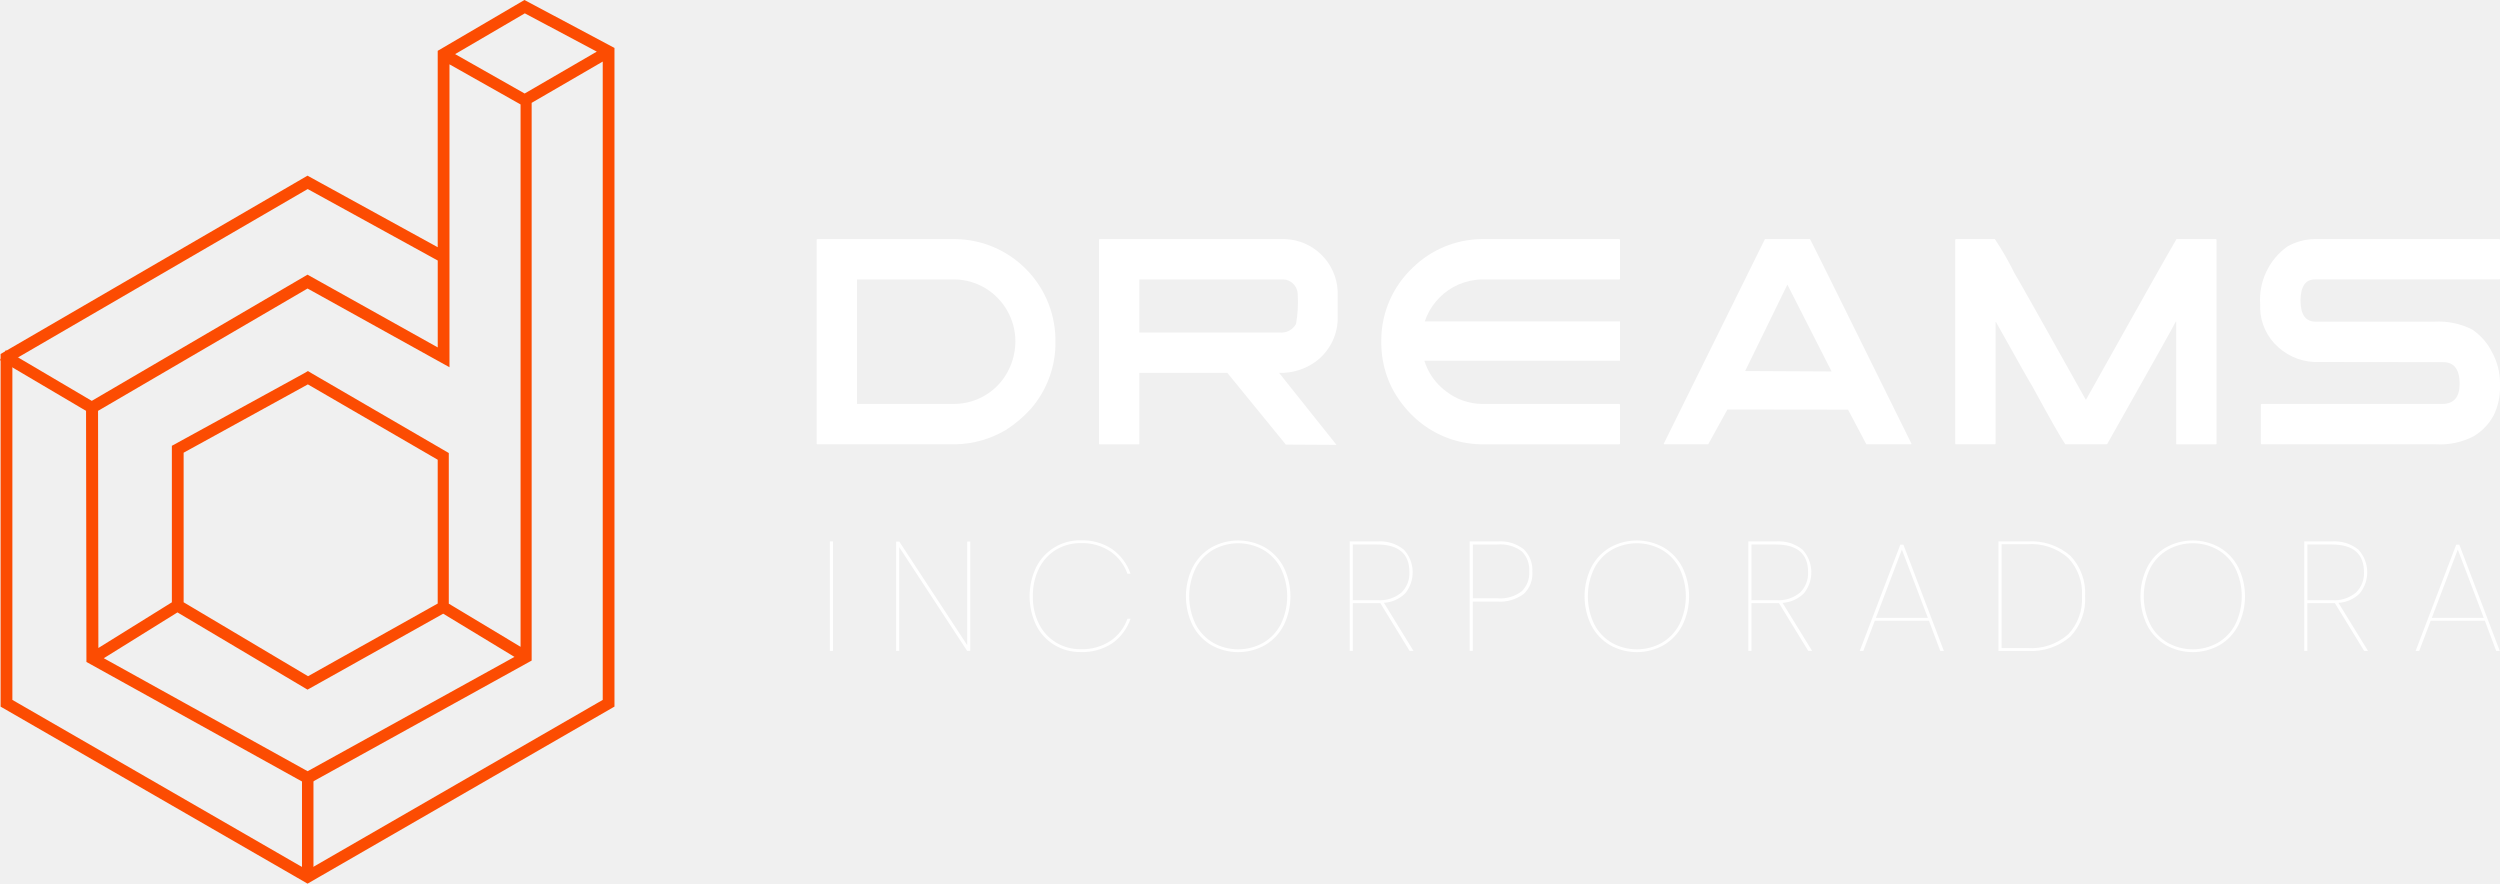
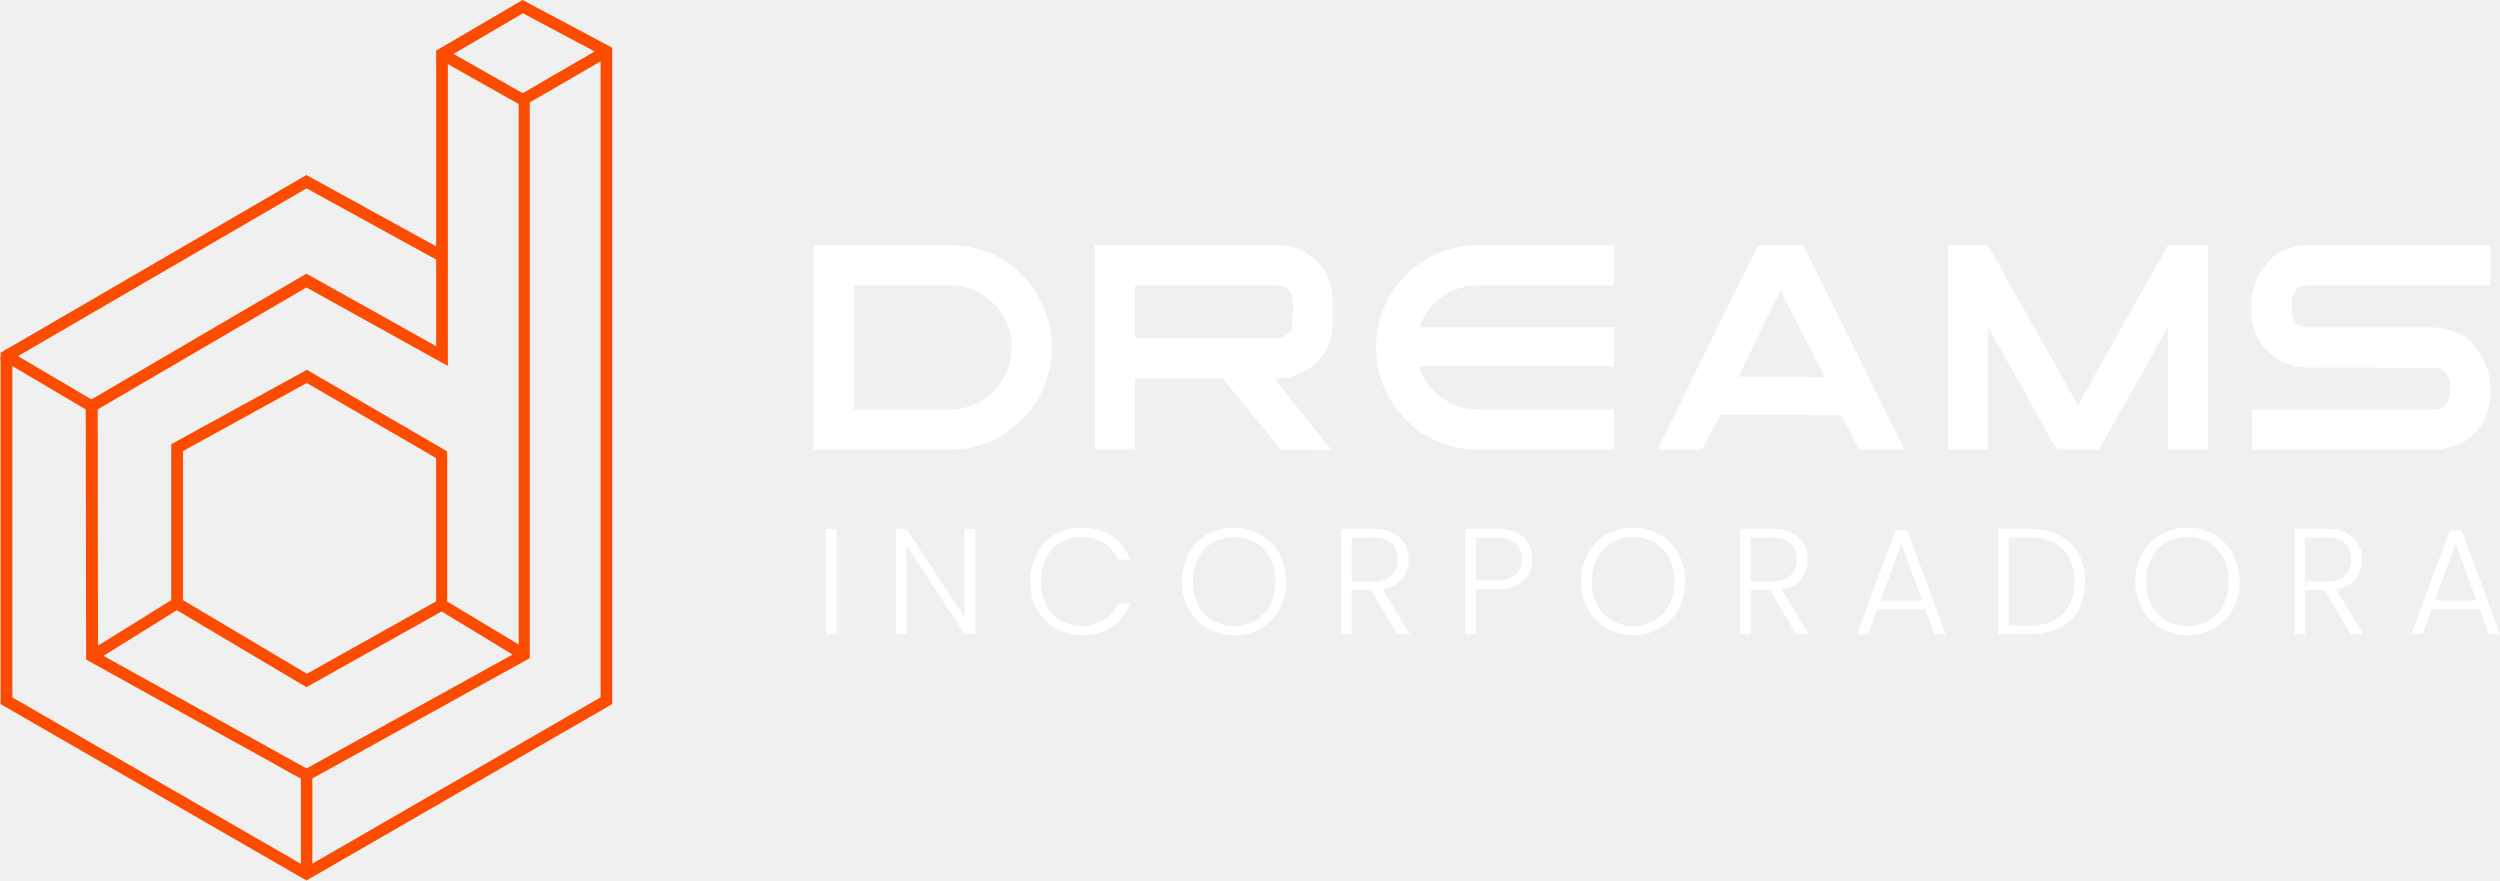
- <svg xmlns="http://www.w3.org/2000/svg" width="264.934" height="93.643" viewBox="0 0 264.934 93.643">
+ <svg xmlns="http://www.w3.org/2000/svg" width="265.892" height="93.643" viewBox="0 0 265.892 93.643">
  <defs>
    <clipPath id="clip-path">
      <rect id="Rectangle_37" data-name="Rectangle 37" width="65.121" height="93.643" fill="none" />
    </clipPath>
    <clipPath id="clip-path-2">
-       <rect id="Rectangle_38" data-name="Rectangle 38" width="178.389" height="43.773" fill="none" />
+       <rect id="Rectangle_81" data-name="Rectangle 81" width="179.347" height="41.489" fill="none" />
    </clipPath>
  </defs>
-   <g id="logo-dreams" transform="translate(-111.112 -52)">
-     <g id="Group_84" data-name="Group 84" transform="translate(111.112 52)">
+   <g id="logo-dreams" transform="translate(-448 -28.178)">
+     <g id="Group_84" data-name="Group 84" transform="translate(448 28.178)">
      <g id="Group_83" data-name="Group 83" clip-path="url(#clip-path)">
        <path id="Path_38" data-name="Path 38" d="M56.507,1.145l-8.94,5.237v21.1L33.513,19.762,1.424,38.408l-.178.1V75.585L33.517,94.194,65.787,75.585V6.085Zm.026.823L64.7,6.314l-8.175,4.747L48.637,6.593ZM48.3,39.331V7.225l8.05,4.542V69.852l-8.123-4.883V49.006L33.883,40.668s-.216-.131-.328-.2l-.329.191L19.394,48.245V64.827l-8.3,5.161-.035-25.743L33.225,31.3l.29-.167.467.258Zm-14.78,34.3,14.375-8.049,8.06,4.888-22.428,12.4L11.41,70.616l8.316-5.169ZM20.125,64.822V48.671l13.428-7.383,14.013,8.134v15.54l-14,7.846ZM65.055,75.17,33.517,93.364,1.978,75.17V38.925L33.528,20.587,47.566,28.3v9.8L33.515,30.254,10.3,43.832l.038,27.013L33.511,83.7,57.006,70.7V11.6l8.049-4.674Z" transform="translate(-0.924 -0.849)" fill="#fc4c02" />
        <path id="Path_39" data-name="Path 39" d="M32.775,93.644.246,74.886V37.514l.307-.178L32.768,18.617l13.8,7.582V5.386L55.759,0,65.3,5.081v69.8l-.129.074ZM.762,74.587,32.775,93.048,64.787,74.587V5.391L55.771.593,47.083,5.682v21.39L32.775,19.21.762,37.811ZM32.775,92.813.978,74.47V37.928L32.783,19.442l14.3,7.861V37.7L32.776,29.7,9.82,43.132l.037,26.713L32.77,82.552,56.006,69.7V10.6l8.566-4.974V74.47l-.129.075ZM1.494,74.172,32.775,92.217,64.055,74.172V6.526L56.523,10.9V70.005L32.77,83.143,9.341,70.15,9.3,42.836,32.77,29.108l13.8,7.71V27.609L32.79,20.035,1.494,38.225Zm31.288,8.147-.125-.069-22.5-12.47L18.982,64.3l.135.08L32.78,72.489l14.376-8.05,8.57,5.2Zm-21.6-12.564,21.6,11.974L54.7,69.615l-7.55-4.578L32.772,73.085l-.128-.076L18.988,64.9Zm21.64,2.5L19.125,64.12V47.67l.134-.073,13.556-7.454,14.268,8.281v15.84ZM19.642,63.826l13.184,7.835,13.741-7.7V48.721L32.808,40.736l-13.167,7.24ZM10.091,69.6l-.035-26.356L32.77,29.984l.594.329L47.3,38.044V5.934l8.566,4.833V69.46l-8.639-5.194V48.306L33.012,40.043l-.2-.121-.2.115L18.91,47.55V64.122Zm.482-26.06.034,25.131,7.788-4.841V47.244l.134-.073L32.36,39.587l.454-.264.13.076c.113.066.332.2.332.2l14.466,8.411V63.974l7.606,4.573V11.069l-7.533-4.25v32.1L32.775,30.577l-.163.094Zm45.21-33.033-8.4-4.763L55.785.824l8.7,4.632Zm-7.37-4.771,7.367,4.175,7.646-4.44L55.8,1.415Z" transform="translate(-0.182 -0.001)" fill="#fc4c02" />
        <rect id="Rectangle_35" data-name="Rectangle 35" width="0.699" height="10.837" transform="translate(0.354 38.069) rotate(-59.457)" fill="#fc4c02" />
        <path id="Path_40" data-name="Path 40" d="M9.778,150.551,0,144.782l.618-1.047L10.4,149.5ZM.707,144.6,9.6,149.844l.093-.158L.8,144.442Z" transform="translate(0 -106.621)" fill="#fc4c02" />
        <rect id="Rectangle_36" data-name="Rectangle 36" width="0.699" height="10.74" transform="translate(32.262 82.261)" fill="#fc4c02" />
        <path id="Path_41" data-name="Path 41" d="M125.16,328.84h-1.216V317.583h1.216Zm-.7-.516h.183V318.1h-.183Z" transform="translate(-91.941 -235.581)" fill="#fc4c02" />
      </g>
    </g>
-     <g id="Group_90" data-name="Group 90" transform="translate(197.657 77.337)">
-       <g id="Group_87" data-name="Group 87" transform="translate(0 0)">
-         <g id="Group_86" data-name="Group 86" clip-path="url(#clip-path-2)">
-           <path id="Path_42" data-name="Path 42" d="M14.786,0A10.759,10.759,0,0,1,25.3,10.434v.986A10.681,10.681,0,0,1,22.687,18a13.129,13.129,0,0,1-2.639,2.23,10.894,10.894,0,0,1-5.262,1.516H.076A.067.067,0,0,1,0,21.671V3.867c.01-.05.035-.075.076-.075H4.2c.05.01.076.036.076.075v13.6h10.4a6.457,6.457,0,0,0,5.293-2.942,6.861,6.861,0,0,0,1.092-3.67A6.6,6.6,0,0,0,17.9,5.217a6.494,6.494,0,0,0-3.215-.941H.076A.067.067,0,0,1,0,4.2V.076Q.015,0,.076,0Z" transform="translate(0 0)" fill="#fff" />
-           <path id="Path_43" data-name="Path 43" d="M56.3,0a5.79,5.79,0,0,1,5.6,5.49V8.614a5.757,5.757,0,0,1-2.306,4.352,6.281,6.281,0,0,1-3.9,1.214l6.081,7.628-5.368-.03-6.2-7.6H40.456q-.015,0-.015-.076V9.979q.015-.076.076-.076H55.743a1.782,1.782,0,0,0,1.744-.91A13.342,13.342,0,0,0,57.669,5.9a1.628,1.628,0,0,0-1.244-1.592,1.527,1.527,0,0,0-.3-.031H40.881v17.4a.067.067,0,0,1-.076.075H36.68a.067.067,0,0,1-.076-.075V.076C36.615.025,36.639,0,36.68,0Z" transform="translate(-6.687 0)" fill="#fff" />
-           <path id="Path_44" data-name="Path 44" d="M98.429,0c.05.011.076.036.076.076V4.2a.068.068,0,0,1-.076.076H83.87a6.511,6.511,0,0,0-6.384,6.384v.425a6.407,6.407,0,0,0,2.608,5.065A6.268,6.268,0,0,0,83.84,17.47H98.429c.05.011.076.036.076.076v4.125a.068.068,0,0,1-.076.076H83.719a10.6,10.6,0,0,1-7.037-2.882A11.5,11.5,0,0,1,74.3,15.7a10.689,10.689,0,0,1-1.092-4.5v-.638a10.582,10.582,0,0,1,3.322-7.522A10.607,10.607,0,0,1,83.765,0Zm.076,12.891H76.986V8.72H98.505Z" transform="translate(-13.373 0)" fill="#fff" />
-           <path id="Path_45" data-name="Path 45" d="M125.329,0q.045.015,10.767,21.716l-.075.03H131.3l-1.941-3.67-12.784-.016-2.033,3.685H109.89l-.076-.03L120.551,0Zm-2.4,4.822-4.474,9.16,9.16.046Z" transform="translate(-20.06 0)" fill="#fff" />
-           <path id="Path_46" data-name="Path 46" d="M151.826,0a32.02,32.02,0,0,1,2.093,3.64q.409.638,7.537,13.376h.03Q169.478,2.73,171.071,0h4.17q.076.016.076.076v21.6a.067.067,0,0,1-.076.075h-4.124a.067.067,0,0,1-.076-.075V8.75h-.046q-.121.319-7.264,12.966l-.075.03h-4.368q-.683-.984-3.549-6.248-.076-.045-3.792-6.7H151.9V21.671a.067.067,0,0,1-.076.075H147.7a.067.067,0,0,1-.076-.075V.076c.011-.051.035-.076.076-.076Z" transform="translate(-26.967 0)" fill="#fff" />
-           <path id="Path_47" data-name="Path 47" d="M212.5,0q.076.016.076.076V4.2a.067.067,0,0,1-.076.075H192.954q-1.486,0-1.516,2.214,0,2.261,1.592,2.26h12.633a7.83,7.83,0,0,1,3.98.842,6.267,6.267,0,0,1,2.086,2.38,6.876,6.876,0,0,1,.849,3.284v.257a6.719,6.719,0,0,1-.69,3.208,5.832,5.832,0,0,1-2.063,2.154,7.646,7.646,0,0,1-4.056.871H187.313a.067.067,0,0,1-.076-.075V17.546q.015-.076.076-.076h19.139q1.834,0,1.85-2.108,0-2.321-1.743-2.32l-13.088-.016a6.083,6.083,0,0,1-4.383-1.562,5.668,5.668,0,0,1-1.926-4.079V6.9A6.936,6.936,0,0,1,190.043.789,6,6,0,0,1,192.878,0Z" transform="translate(-34.189 0)" fill="#fff" />
+     <g id="Group_123" data-name="Group 123" transform="translate(534.545 54.255)">
+       <g id="Group_120" data-name="Group 120">
+         <g id="Group_119" data-name="Group 119" clip-path="url(#clip-path-2)">
+           <path id="Path_119" data-name="Path 119" d="M14.781,0A10.756,10.756,0,0,1,25.286,10.43v.985a10.676,10.676,0,0,1-2.608,6.579,13.132,13.132,0,0,1-2.638,2.228,10.885,10.885,0,0,1-5.26,1.516H.076A.067.067,0,0,1,0,21.663V3.866c.01-.05.035-.076.076-.076H4.2c.05.01.076.036.076.076v13.6h10.4a6.456,6.456,0,0,0,5.291-2.941,6.855,6.855,0,0,0,1.092-3.669,6.6,6.6,0,0,0-3.169-5.64,6.494,6.494,0,0,0-3.214-.94H.076A.067.067,0,0,1,0,4.2V.076C.01.025.035,0,.076,0Z" transform="translate(0)" fill="#fff" />
+           <path id="Path_120" data-name="Path 120" d="M101.571,0a5.787,5.787,0,0,1,5.594,5.488V8.611a5.753,5.753,0,0,1-2.3,4.351,6.277,6.277,0,0,1-3.9,1.213l6.079,7.625-5.366-.03-6.2-7.6H85.73c-.01,0-.015-.025-.015-.076V9.975c.01-.05.035-.076.076-.076h15.22a1.781,1.781,0,0,0,1.743-.91,13.379,13.379,0,0,0,.182-3.092,1.628,1.628,0,0,0-1.243-1.592,1.555,1.555,0,0,0-.3-.03H86.154V21.663a.067.067,0,0,1-.076.076H81.955a.067.067,0,0,1-.076-.076V.076c.01-.051.035-.076.076-.076Z" transform="translate(-51.972)" fill="#fff" />
+           <path id="Path_121" data-name="Path 121" d="M188.968,0c.05.01.076.036.076.076V4.2a.067.067,0,0,1-.076.076H174.415a6.509,6.509,0,0,0-6.382,6.382v.424a6.407,6.407,0,0,0,2.608,5.064,6.265,6.265,0,0,0,3.745,1.319h14.583c.05.01.076.035.076.076v4.123a.067.067,0,0,1-.076.076h-14.7a10.59,10.59,0,0,1-7.034-2.88,11.477,11.477,0,0,1-2.38-3.169,10.68,10.68,0,0,1-1.091-4.5v-.637a10.576,10.576,0,0,1,3.32-7.519A10.6,10.6,0,0,1,174.309,0Zm.076,12.885H167.533V8.716h21.511Z" transform="translate(-103.944)" fill="#fff" />
+           <path id="Path_122" data-name="Path 122" d="M261.145,0q.045.015,10.763,21.708l-.076.03h-4.714l-1.94-3.669-12.78-.015-2.031,3.684h-4.654l-.076-.03L256.37,0Zm-2.4,4.821-4.472,9.156,9.156.046Z" transform="translate(-155.917)" fill="#fff" />
+           <path id="Path_123" data-name="Path 123" d="M334.413,0a31.881,31.881,0,0,1,2.092,3.638q.409.637,7.534,13.371h.03Q352.059,2.729,353.651,0h4.169c.051.01.076.036.076.076V21.663a.067.067,0,0,1-.076.076H353.7a.067.067,0,0,1-.076-.076V8.747h-.046q-.122.318-7.261,12.961l-.076.03h-4.366q-.682-.985-3.547-6.246-.076-.045-3.79-6.7h-.045V21.663a.067.067,0,0,1-.076.076H330.29a.067.067,0,0,1-.076-.076V.076c.01-.051.035-.076.076-.076Z" transform="translate(-209.601)" fill="#fff" />
+           <path id="Path_124" data-name="Path 124" d="M443.982,0c.051.01.076.036.076.076V4.2a.067.067,0,0,1-.076.076h-19.54q-1.486,0-1.516,2.213,0,2.259,1.591,2.259h12.628a7.836,7.836,0,0,1,3.979.841,6.264,6.264,0,0,1,2.085,2.38,6.863,6.863,0,0,1,.849,3.282v.258a6.7,6.7,0,0,1-.69,3.206,5.816,5.816,0,0,1-2.061,2.153,7.637,7.637,0,0,1-4.055.872H418.8a.067.067,0,0,1-.076-.076V17.54c.01-.051.035-.076.076-.076h19.131q1.834,0,1.85-2.107,0-2.32-1.744-2.32l-13.082-.015a6.082,6.082,0,0,1-4.381-1.561,5.669,5.669,0,0,1-1.925-4.078V6.9A6.934,6.934,0,0,1,421.53.788,6,6,0,0,1,424.365,0Z" transform="translate(-265.736 0)" fill="#fff" />
        </g>
      </g>
-       <rect id="Rectangle_39" data-name="Rectangle 39" width="0.329" height="11.604" transform="translate(1.401 32.037)" fill="#fff" />
-       <path id="Path_48" data-name="Path 48" d="M17.838,39.217V50.2l-7.2-10.978H10.3V50.8h.329V39.81l7.2,10.995h.329V39.217Z" transform="translate(-1.882 -7.164)" fill="#fff" />
-       <g id="Group_89" data-name="Group 89" transform="translate(0 0)">
-         <g id="Group_88" data-name="Group 88" clip-path="url(#clip-path-2)">
-           <path id="Path_49" data-name="Path 49" d="M28.3,41.916a5.169,5.169,0,0,1,4.714-2.86A5.667,5.667,0,0,1,36.37,40a5.356,5.356,0,0,1,1.937,2.6h-.33a4.794,4.794,0,0,0-1.8-2.357,5.379,5.379,0,0,0-3.165-.89,4.945,4.945,0,0,0-2.571.684A4.806,4.806,0,0,0,28.622,42a6.377,6.377,0,0,0-.667,2.991,6.3,6.3,0,0,0,.667,2.968,4.792,4.792,0,0,0,1.83,1.953,4.959,4.959,0,0,0,2.563.684,5.412,5.412,0,0,0,3.165-.882,4.744,4.744,0,0,0,1.8-2.349h.33a5.307,5.307,0,0,1-1.937,2.6,5.7,5.7,0,0,1-3.354.931,5.258,5.258,0,0,1-2.786-.75A5.141,5.141,0,0,1,28.3,48.047a7.135,7.135,0,0,1,0-6.132" transform="translate(-5.043 -7.134)" fill="#fff" />
-           <path id="Path_50" data-name="Path 50" d="M50.555,50.16a5.2,5.2,0,0,1-1.97-2.1,6.988,6.988,0,0,1,0-6.132,5.2,5.2,0,0,1,1.97-2.1,5.825,5.825,0,0,1,5.72,0,5.2,5.2,0,0,1,1.971,2.1,6.988,6.988,0,0,1,0,6.132,5.2,5.2,0,0,1-1.971,2.1,5.831,5.831,0,0,1-5.72,0m5.5-.231a4.845,4.845,0,0,0,1.871-1.961,6.813,6.813,0,0,0,0-5.951,4.852,4.852,0,0,0-1.871-1.962,5.426,5.426,0,0,0-5.275,0,4.85,4.85,0,0,0-1.87,1.962,6.813,6.813,0,0,0,0,5.951,4.843,4.843,0,0,0,1.87,1.961,5.426,5.426,0,0,0,5.275,0" transform="translate(-8.746 -7.138)" fill="#fff" />
-           <path id="Path_51" data-name="Path 51" d="M75.459,50.8l-3.1-5.06H69.442V50.8h-.329V39.2h2.9a4.029,4.029,0,0,1,2.843.874A3.55,3.55,0,0,1,75,44.7a3.524,3.524,0,0,1-2.258,1.006L75.871,50.8Zm-3.412-5.373a3.574,3.574,0,0,0,2.547-.808,2.843,2.843,0,0,0,.848-2.16q0-2.933-3.429-2.934H69.442v5.9Z" transform="translate(-12.625 -7.16)" fill="#fff" />
-           <path id="Path_52" data-name="Path 52" d="M90.365,44.784a4.2,4.2,0,0,1-2.769.792h-2.6V50.8h-.329V39.2H87.6a4,4,0,0,1,2.81.842,3.067,3.067,0,0,1,.9,2.356,2.949,2.949,0,0,1-.939,2.39m-.19-.3a2.715,2.715,0,0,0,.8-2.094,2.765,2.765,0,0,0-.791-2.143,3.776,3.776,0,0,0-2.588-.725h-2.6v5.7h2.6a3.725,3.725,0,0,0,2.579-.741" transform="translate(-15.465 -7.16)" fill="#fff" />
-           <path id="Path_53" data-name="Path 53" d="M102.243,50.16a5.2,5.2,0,0,1-1.97-2.1,6.988,6.988,0,0,1,0-6.132,5.2,5.2,0,0,1,1.97-2.1,5.825,5.825,0,0,1,5.72,0,5.2,5.2,0,0,1,1.971,2.1,6.988,6.988,0,0,1,0,6.132,5.2,5.2,0,0,1-1.971,2.1,5.831,5.831,0,0,1-5.72,0m5.5-.231a4.844,4.844,0,0,0,1.871-1.961,6.813,6.813,0,0,0,0-5.951,4.852,4.852,0,0,0-1.871-1.962,5.426,5.426,0,0,0-5.275,0,4.85,4.85,0,0,0-1.87,1.962,6.813,6.813,0,0,0,0,5.951,4.843,4.843,0,0,0,1.87,1.961,5.426,5.426,0,0,0,5.275,0" transform="translate(-18.188 -7.138)" fill="#fff" />
-           <path id="Path_54" data-name="Path 54" d="M127.148,50.8l-3.1-5.06h-2.918V50.8H120.8V39.2h2.9a4.029,4.029,0,0,1,2.843.874,3.55,3.55,0,0,1,.141,4.632,3.524,3.524,0,0,1-2.258,1.006L127.56,50.8Zm-3.412-5.373a3.574,3.574,0,0,0,2.547-.808,2.843,2.843,0,0,0,.848-2.16q0-2.933-3.429-2.934h-2.571v5.9Z" transform="translate(-22.067 -7.16)" fill="#fff" />
-           <path id="Path_55" data-name="Path 55" d="M142.577,47.68h-5.736l-1.22,3.2h-.378l4.3-11.258h.329l4.286,11.258h-.379Zm-.115-.3-2.753-7.237-2.753,7.237Z" transform="translate(-24.705 -7.237)" fill="#fff" />
-           <path id="Path_56" data-name="Path 56" d="M160.846,40.713A5.691,5.691,0,0,1,162.411,45a5.688,5.688,0,0,1-1.565,4.285,6.307,6.307,0,0,1-4.566,1.517H153.23V39.2h3.049a6.314,6.314,0,0,1,4.566,1.517m-.231,8.341A5.444,5.444,0,0,0,162.082,45a5.448,5.448,0,0,0-1.467-4.056,5.924,5.924,0,0,0-4.335-1.45H153.56V50.5h2.719a5.917,5.917,0,0,0,4.335-1.45" transform="translate(-27.991 -7.16)" fill="#fff" />
-           <path id="Path_57" data-name="Path 57" d="M174.321,50.16a5.2,5.2,0,0,1-1.97-2.1,6.988,6.988,0,0,1,0-6.132,5.2,5.2,0,0,1,1.97-2.1,5.825,5.825,0,0,1,5.72,0,5.2,5.2,0,0,1,1.971,2.1,6.988,6.988,0,0,1,0,6.132,5.2,5.2,0,0,1-1.971,2.1,5.831,5.831,0,0,1-5.72,0m5.5-.231a4.845,4.845,0,0,0,1.871-1.961,6.813,6.813,0,0,0,0-5.951,4.852,4.852,0,0,0-1.871-1.962,5.426,5.426,0,0,0-5.275,0,4.85,4.85,0,0,0-1.87,1.962,6.813,6.813,0,0,0,0,5.951,4.843,4.843,0,0,0,1.87,1.961,5.426,5.426,0,0,0,5.275,0" transform="translate(-31.354 -7.138)" fill="#fff" />
-           <path id="Path_58" data-name="Path 58" d="M199.225,50.8l-3.1-5.06h-2.918V50.8h-.329V39.2h2.9a4.029,4.029,0,0,1,2.843.874,3.55,3.55,0,0,1,.141,4.632,3.524,3.524,0,0,1-2.258,1.006l3.132,5.093Zm-3.412-5.373a3.574,3.574,0,0,0,2.547-.808,2.843,2.843,0,0,0,.848-2.16q0-2.933-3.429-2.934h-2.571v5.9Z" transform="translate(-35.233 -7.16)" fill="#fff" />
-           <path id="Path_59" data-name="Path 59" d="M214.654,47.68h-5.736l-1.22,3.2h-.378l4.3-11.258h.329l4.286,11.258h-.379Zm-.115-.3-2.753-7.237-2.753,7.237Z" transform="translate(-37.871 -7.237)" fill="#fff" />
+       <rect id="Rectangle_82" data-name="Rectangle 82" width="1.122" height="11.208" transform="translate(1.283 30.169)" fill="#fff" />
+       <path id="Path_125" data-name="Path 125" d="M31.253,82.6v9.413L25.048,82.6H23.925V93.8h1.122V84.376L31.253,93.8h1.122V82.6Z" transform="translate(-15.187 -52.427)" fill="#fff" />
+       <g id="Group_122" data-name="Group 122">
+         <g id="Group_121" data-name="Group 121" clip-path="url(#clip-path-2)">
+           <path id="Path_126" data-name="Path 126" d="M63.717,85.011a5.239,5.239,0,0,1,1.972-2.036,5.437,5.437,0,0,1,2.79-.729,5.673,5.673,0,0,1,3.215.89,5.058,5.058,0,0,1,1.948,2.509H72.328a3.861,3.861,0,0,0-1.467-1.78,4.651,4.651,0,0,0-4.6-.064,4,4,0,0,0-1.547,1.659,5.872,5.872,0,0,0,0,5.011,4.015,4.015,0,0,0,1.547,1.652,4.676,4.676,0,0,0,4.6-.056,3.822,3.822,0,0,0,1.467-1.756h1.315A5,5,0,0,1,71.687,92.8a5.717,5.717,0,0,1-3.207.882,5.434,5.434,0,0,1-2.79-.73,5.251,5.251,0,0,1-1.972-2.028,6.411,6.411,0,0,1,0-5.909" transform="translate(-39.986 -52.205)" fill="#fff" />
+           <path id="Path_127" data-name="Path 127" d="M109.929,92.964a5.258,5.258,0,0,1-2-2.036,6.365,6.365,0,0,1,0-5.917,5.263,5.263,0,0,1,2-2.036,5.855,5.855,0,0,1,5.66,0,5.207,5.207,0,0,1,1.988,2.036,6.425,6.425,0,0,1,0,5.917,5.2,5.2,0,0,1-1.988,2.036,5.853,5.853,0,0,1-5.66,0M115,92.138a4.1,4.1,0,0,0,1.572-1.66,5.727,5.727,0,0,0,0-5.011A4.116,4.116,0,0,0,115,83.816a4.655,4.655,0,0,0-4.49,0,4.115,4.115,0,0,0-1.571,1.651,5.727,5.727,0,0,0,0,5.011,4.1,4.1,0,0,0,1.571,1.66,4.652,4.652,0,0,0,4.49,0" transform="translate(-68.046 -52.205)" fill="#fff" />
+           <path id="Path_128" data-name="Path 128" d="M159.527,93.8l-2.774-4.682h-2.068V93.8h-1.122V82.6h3.367a4.05,4.05,0,0,1,2.846.9,3.061,3.061,0,0,1,.97,2.357,3.186,3.186,0,0,1-.7,2.076,3.338,3.338,0,0,1-2.06,1.114l2.886,4.762Zm-4.843-5.6h2.261a2.75,2.75,0,0,0,1.98-.641,2.273,2.273,0,0,0,.666-1.716,2.228,2.228,0,0,0-.641-1.708,2.882,2.882,0,0,0-2.021-.6h-2.245Z" transform="translate(-97.473 -52.427)" fill="#fff" />
+           <path id="Path_129" data-name="Path 129" d="M195.911,88.144a4.029,4.029,0,0,1-2.838.882h-2.261V93.8H189.69V82.6h3.383a4.036,4.036,0,0,1,2.83.882,3.34,3.34,0,0,1,.008,4.666m-.208-2.325a2.2,2.2,0,0,0-.626-1.7,2.9,2.9,0,0,0-2-.577h-2.261v4.521h2.261q2.63,0,2.63-2.245" transform="translate(-120.405 -52.427)" fill="#fff" />
+           <path id="Path_130" data-name="Path 130" d="M226.131,92.964a5.258,5.258,0,0,1-2-2.036,6.365,6.365,0,0,1,0-5.917,5.263,5.263,0,0,1,2-2.036,5.855,5.855,0,0,1,5.66,0,5.208,5.208,0,0,1,1.988,2.036,6.425,6.425,0,0,1,0,5.917,5.2,5.2,0,0,1-1.988,2.036,5.853,5.853,0,0,1-5.66,0m5.067-.826a4.1,4.1,0,0,0,1.572-1.66,5.727,5.727,0,0,0,0-5.011,4.115,4.115,0,0,0-1.572-1.651,4.655,4.655,0,0,0-4.49,0,4.115,4.115,0,0,0-1.571,1.651,5.727,5.727,0,0,0,0,5.011,4.1,4.1,0,0,0,1.571,1.66,4.652,4.652,0,0,0,4.49,0" transform="translate(-141.805 -52.205)" fill="#fff" />
+           <path id="Path_131" data-name="Path 131" d="M275.729,93.8l-2.774-4.682h-2.068V93.8h-1.122V82.6h3.367a4.05,4.05,0,0,1,2.846.9,3.062,3.062,0,0,1,.97,2.357,3.188,3.188,0,0,1-.7,2.076,3.34,3.34,0,0,1-2.061,1.114l2.886,4.762Zm-4.843-5.6h2.261a2.75,2.75,0,0,0,1.98-.641,2.273,2.273,0,0,0,.666-1.716,2.227,2.227,0,0,0-.642-1.708,2.881,2.881,0,0,0-2.02-.6h-2.245Z" transform="translate(-171.231 -52.427)" fill="#fff" />
+           <path id="Path_132" data-name="Path 132" d="M311.049,91.393h-5.1l-.978,2.662h-1.187l4.089-11.064h1.267l4.073,11.064h-1.187Zm-.337-.93L308.5,84.4l-2.213,6.061Z" transform="translate(-192.826 -52.678)" fill="#fff" />
+           <path id="Path_133" data-name="Path 133" d="M351.386,83.27a4.706,4.706,0,0,1,2.036,1.94,6.105,6.105,0,0,1,.706,3.014,6.022,6.022,0,0,1-.706,2.99,4.667,4.667,0,0,1-2.036,1.924,7.067,7.067,0,0,1-3.191.666h-3.319V82.6h3.319a7,7,0,0,1,3.191.674m.377,8.378a4.627,4.627,0,0,0,1.227-3.424,4.705,4.705,0,0,0-1.227-3.455,4.8,4.8,0,0,0-3.568-1.243H346v9.348h2.2a4.834,4.834,0,0,0,3.568-1.227" transform="translate(-218.908 -52.427)" fill="#fff" />
+           <path id="Path_134" data-name="Path 134" d="M387.55,92.964a5.258,5.258,0,0,1-2-2.036,6.365,6.365,0,0,1,0-5.917,5.263,5.263,0,0,1,2-2.036,5.855,5.855,0,0,1,5.66,0,5.207,5.207,0,0,1,1.988,2.036,6.425,6.425,0,0,1,0,5.917,5.2,5.2,0,0,1-1.988,2.036,5.853,5.853,0,0,1-5.66,0m5.067-.826a4.1,4.1,0,0,0,1.572-1.66,5.727,5.727,0,0,0,0-5.011,4.116,4.116,0,0,0-1.572-1.651,4.655,4.655,0,0,0-4.49,0,4.115,4.115,0,0,0-1.571,1.651,5.727,5.727,0,0,0,0,5.011,4.1,4.1,0,0,0,1.571,1.66,4.652,4.652,0,0,0,4.49,0" transform="translate(-244.265 -52.205)" fill="#fff" />
+           <path id="Path_135" data-name="Path 135" d="M437.148,93.8l-2.774-4.682h-2.068V93.8h-1.122V82.6h3.367a4.05,4.05,0,0,1,2.846.9,3.062,3.062,0,0,1,.97,2.357,3.188,3.188,0,0,1-.7,2.076,3.34,3.34,0,0,1-2.061,1.114l2.886,4.762Zm-4.843-5.6h2.261a2.75,2.75,0,0,0,1.98-.641,2.273,2.273,0,0,0,.666-1.716,2.227,2.227,0,0,0-.642-1.708,2.881,2.881,0,0,0-2.02-.6h-2.245Z" transform="translate(-273.691 -52.427)" fill="#fff" />
+           <path id="Path_136" data-name="Path 136" d="M472.468,91.393h-5.1l-.978,2.662H465.2l4.089-11.064h1.267l4.073,11.064h-1.187Zm-.337-.93L469.918,84.4l-2.213,6.061Z" transform="translate(-295.286 -52.678)" fill="#fff" />
        </g>
      </g>
    </g>
  </g>
</svg>
